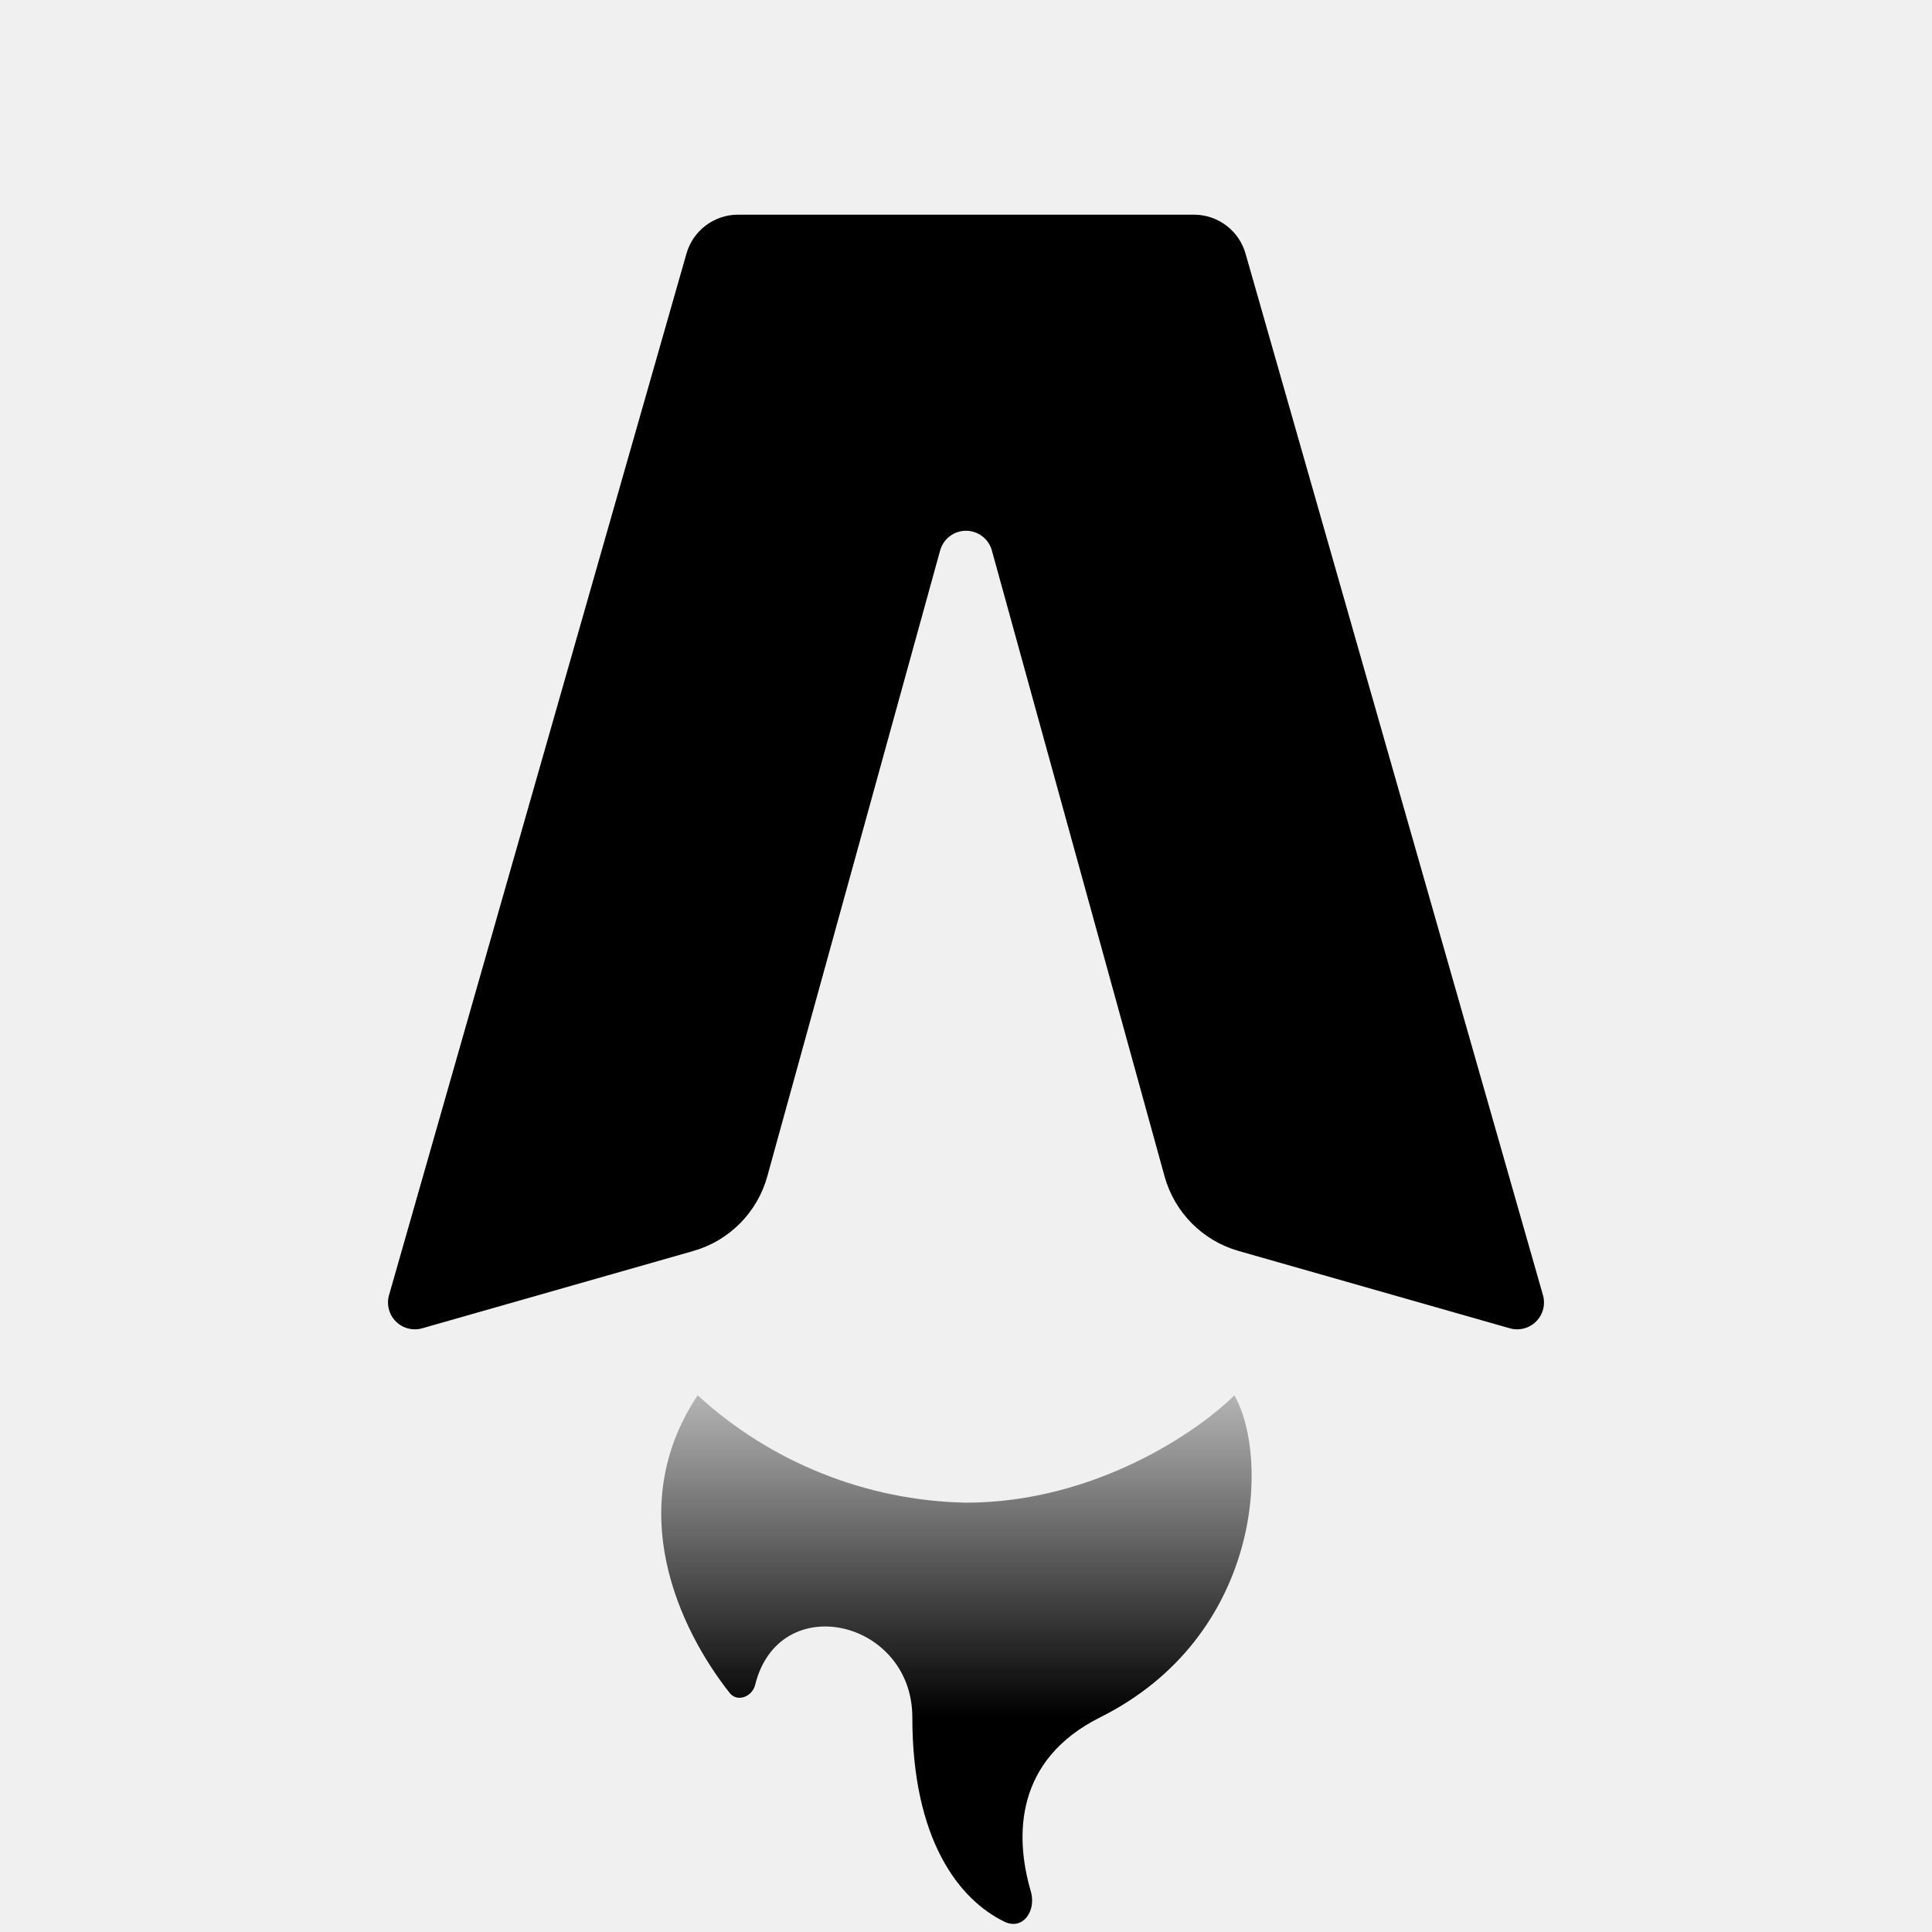
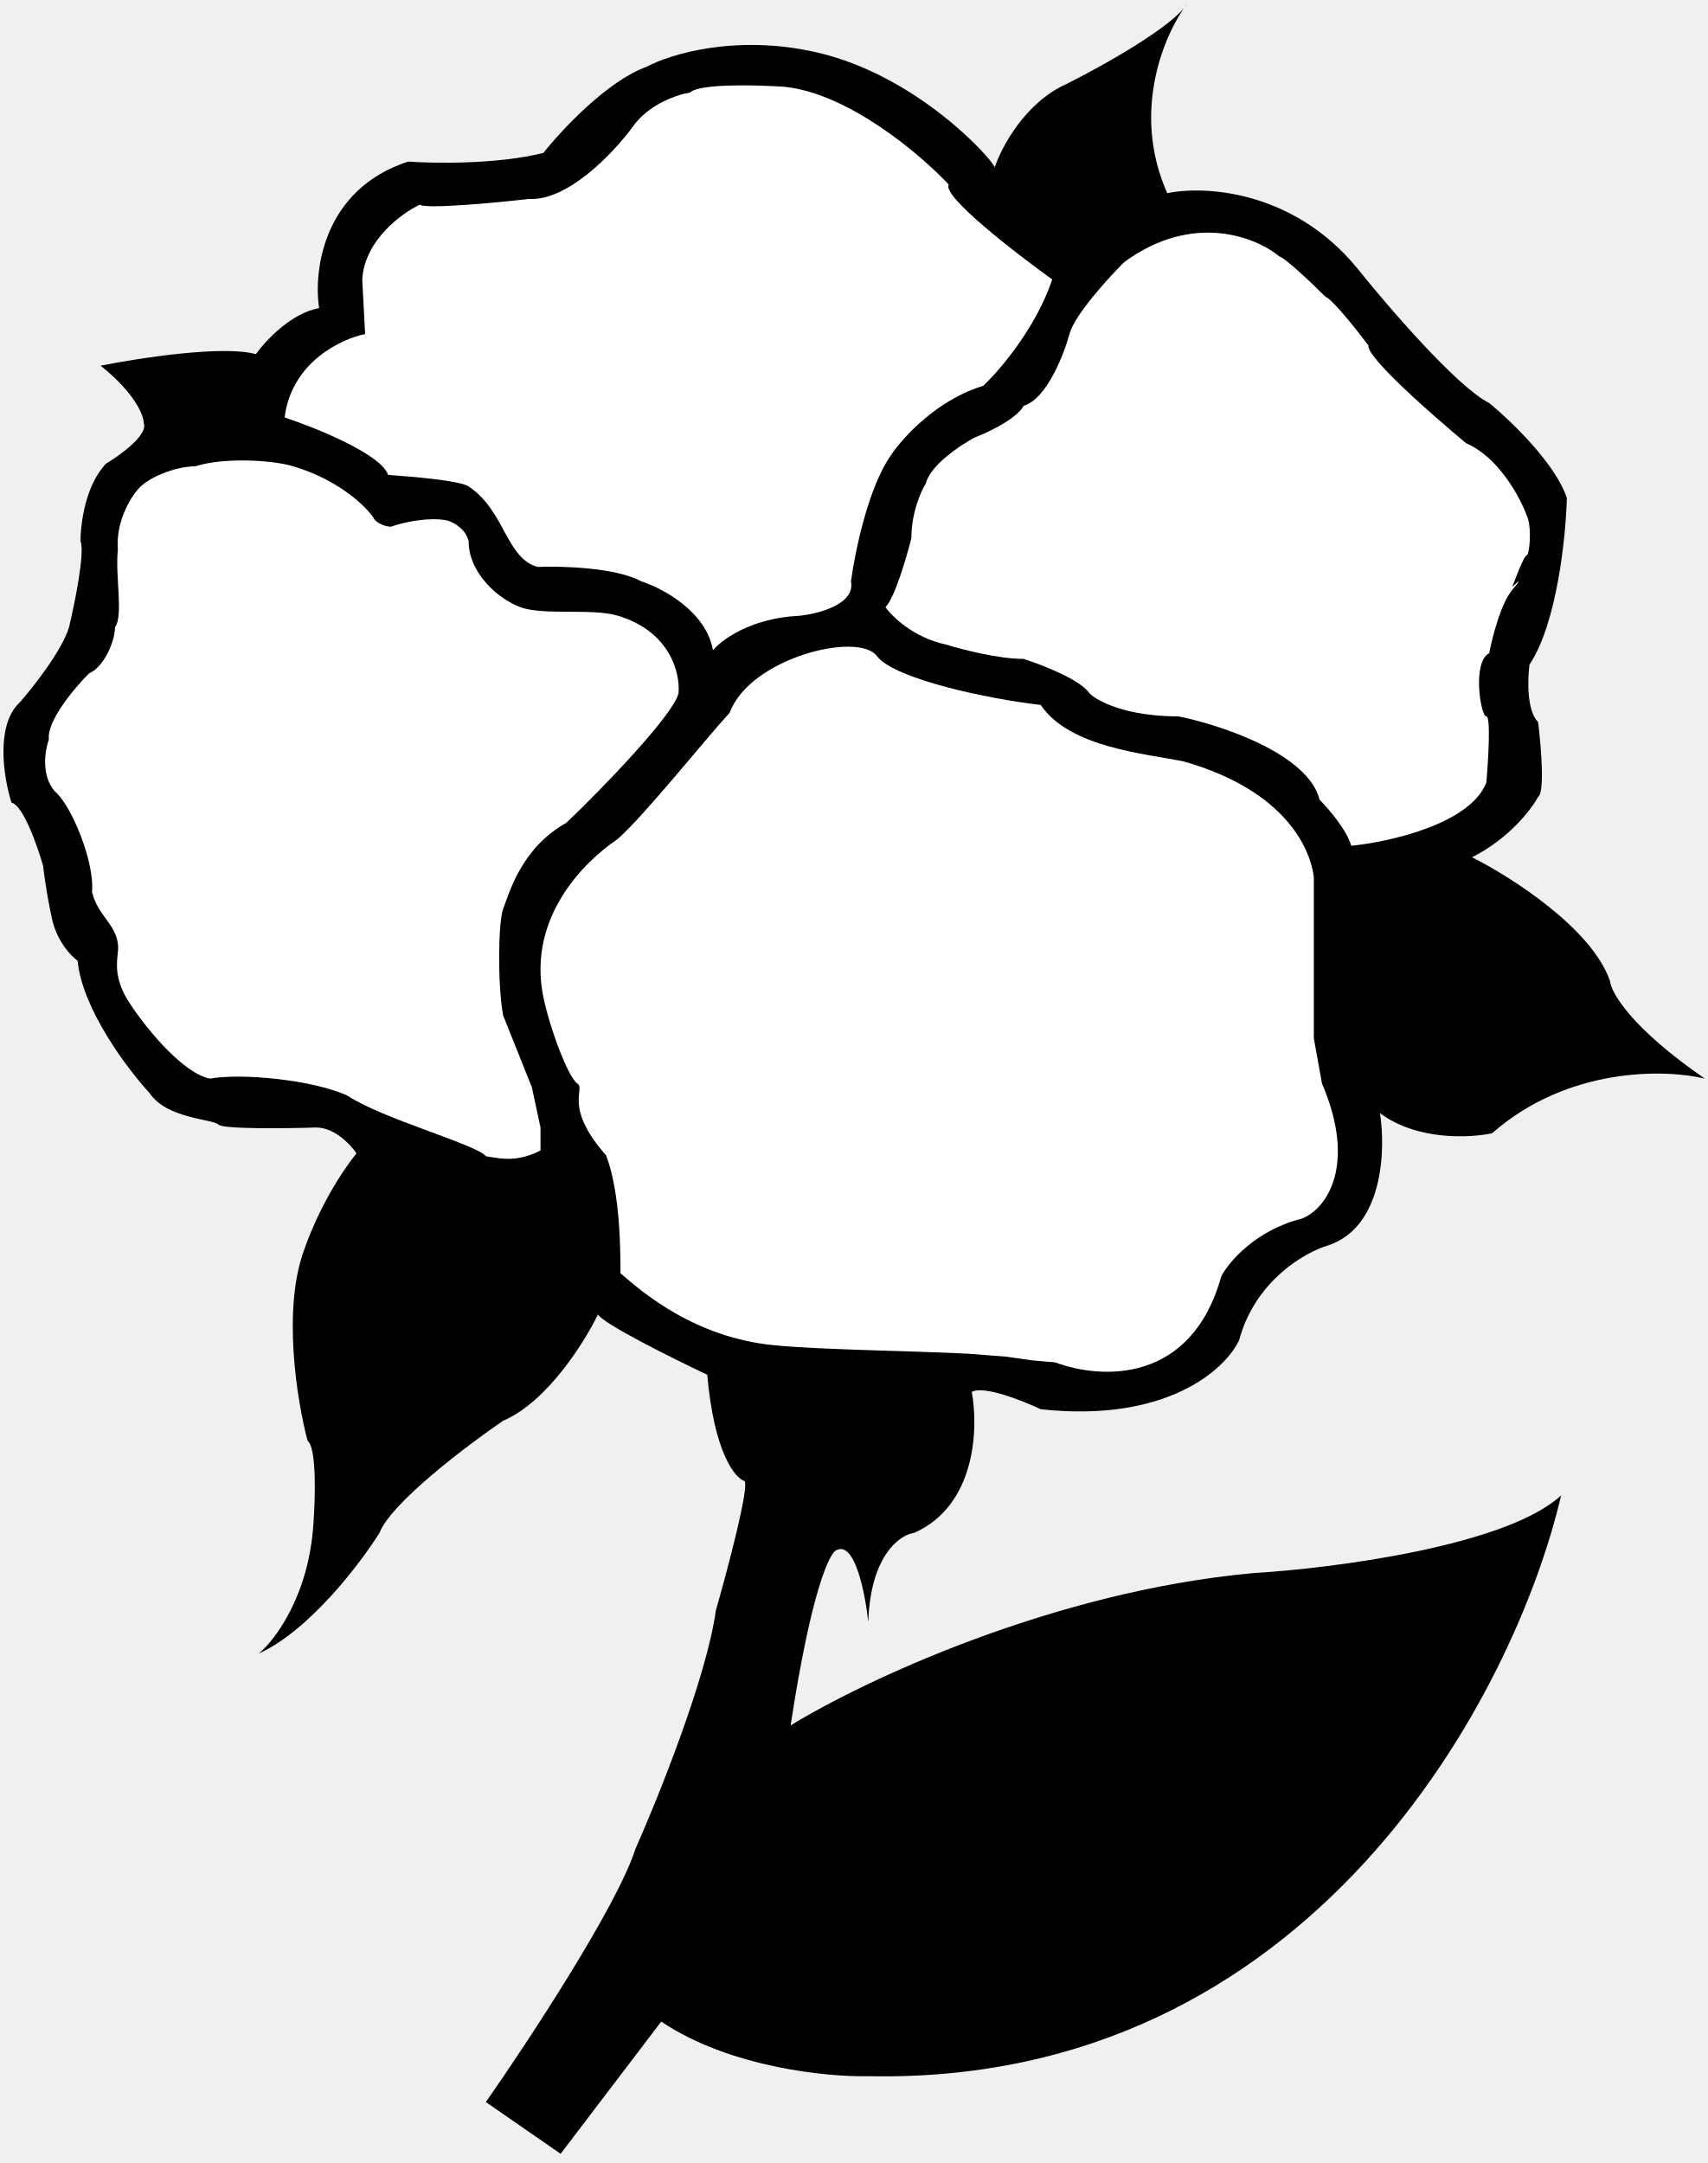
- <svg xmlns="http://www.w3.org/2000/svg" fill="none" viewBox="0 0 36 36">
-   <path fill="#000" d="M22.25 4h-8.5a1 1 0 0 0-.96.73l-5.54 19.4a.5.5 0 0 0 .62.62l5.05-1.44a2 2 0 0 0 1.38-1.4l3.22-11.66a.5.5 0 0 1 .96 0l3.22 11.67a2 2 0 0 0 1.38 1.39l5.05 1.44a.5.5 0 0 0 .62-.62l-5.54-19.4a1 1 0 0 0-.96-.73Z" />
-   <path fill="url(#gradient)" d="M18 28a7.63 7.63 0 0 1-5-2c-1.4 2.1-.35 4.35.6 5.55.14.17.41.07.47-.15.44-1.8 2.93-1.22 2.93.6 0 2.28.87 3.4 1.72 3.81.34.16.59-.2.49-.56-.31-1.05-.29-2.46 1.29-3.25 3-1.5 3.17-4.83 2.5-6-.67.67-2.6 2-5 2Z" />
-   <defs>
-     <linearGradient id="gradient" x1="16" x2="16" y1="32" y2="24" gradientUnits="userSpaceOnUse">
-       <stop stop-color="#000" />
-       <stop offset="1" stop-color="#000" stop-opacity="0" />
-     </linearGradient>
-   </defs>
-   <style>
-     @media (prefers-color-scheme:dark){:root{filter:invert(100%)}}
-   </style>
+ <svg xmlns="http://www.w3.org/2000/svg" width="30" height="38" fill="none" viewBox="0 0 297 376">
+   <path fill="#000" d="m97.5 374.5-13-9c7.333-10.5 22.8-34 26-44 4-9 12.4-29.9 14-41.5 2-7 5.8-21.3 5-22.5-1.667-.5-5.3-4.9-6.5-18.5-6-2.833-18.2-8.9-19-10.5-2.333 4.833-8.9 15.3-16.5 18.5-6.333 4.333-19.5 14.3-21.5 19.5-3.333 5.333-12.2 17-21 21 2.833-2.333 8.7-10.1 9.5-22.5.333-4.333.6-13.3-1-14.5-1.833-6.833-4.5-23.1-.5-33.5 1-3 4.2-10.5 9-16.5-1-1.5-3.8-4.5-7-4.5-5.333.167-16.2.3-17-.5-1-1-9-1-12-5.5-3.833-4.167-11.7-14.6-12.5-23-1.167-.833-3.7-3.5-4.5-7.5-.333-1.5-1.1-5.4-1.5-9-1-3.5-3.5-10.6-5.5-11C.667 135.333-.9 126 3.5 122c2.333-2.667 7.3-9 8.5-13 1-4.167 2.8-13 2-15 0-3 .9-9.9 4.5-13.5 2.5-1.5 7.3-5 6.5-7 0-1.333-1.5-5.2-7.5-10 6.667-1.333 21.4-3.6 27-2 1.667-2.333 6.2-7.2 11-8-1-6.5.7-20.7 15.5-25.5 4.5.333 15.5.5 23.5-1.5 3.167-4 11.2-12.6 18-15 4-2.167 15.5-5.7 29.5-2.5 17.5 4 30.5 18.5 31 20 1.167-3.5 5.3-11.3 12.5-14.5 6-3 18.6-10 21-14-3.833 5-9.9 18.6-3.5 33 6.333-1.333 21.8-.6 33 13 5.333 6.667 17.4 20.7 23 23.5 3.667 3 11.5 10.5 13.5 16.5-.167 6.667-1.7 21.8-6.5 29-.333 2.5-.5 8 1.5 10 .5 4 1.2 12.2 0 13-1.167 2.167-5.1 7.3-11.5 10.5 6.667 3.333 20.8 12.3 24 21.5.167 2 3.7 8.2 16.5 17-6.833-1.667-23.8-2.1-37 9.5-3.833.833-13.1 1.3-19.5-3.5 1 6.333.6 19.8-9 23-4 1.167-12.7 6.1-15.5 16.5-2.333 5-12.5 14.4-34.5 12-3.167-1.5-10-4.2-12-3 1.167 6.167.8 19.7-10 24.5-2.5.333-7.6 3.9-8 15.5-.5-4.833-2.3-14.1-5.5-12.5-1.167.333-4.4 6.9-8 30.5 12.167-7.5 45.3-23.3 80.5-26.5 13.833-.833 43.9-4.7 53.5-13.5-8 34.333-43.3 102.6-120.5 101-7.052.167-24.125-1.5-36-9.5l-17.5 23Z" />
+   <path fill="#fff" d="M258.5 136c-2.8 7.2-16.833 10.333-23.5 11-.8-2.8-4-6.5-5.5-8-2-8-17.167-13-24.5-14.5-9.2 0-14.167-2.667-15.5-4-1.6-2.4-8.333-5-11.5-6-4.4 0-10.833-1.667-13.5-2.5-5.6-1.2-9.333-4.833-10.5-6.5 1.6-1.6 3.667-8.667 4.5-12 0-4.4 1.667-8.167 2.5-9.5.8-3.2 6-6.667 8.5-8 6-2.4 8.167-4.667 8.5-5.5 4-1.2 7-8.833 8-12.5.8-3.2 6.667-9.667 9.5-12.5 12-8.8 23-4.333 27-1 1.2.4 5.833 4.833 8 7 1.2.4 5.5 5.833 7.5 8.5-.4 2 11.167 12.167 17 17 5.6 2.4 9.333 9.333 10.5 12.5 1 2 .5 7 0 7-.4 0-1.833 3.667-2.5 5.5.833-.833 2-1.9 0 .5s-3.5 8.333-4 11c-3 1.5-1.5 11-.5 11 .8 0 .333 7.667 0 11.5Z" />
+   <path fill="#fff" d="M212.41 221.847c-5.2 18.8-20.91 18-28.91 15l-4-.347-4.59-.653-6.5-.5c-9.5-.5-25.833-.667-34-1.5-13.5-1.378-22.5-9-26.5-12.5 0-3.5 0-14-2.5-20.5-7.5-8.5-3.5-11.5-5-12.5-1.664-1.11-5-10.167-6-15.5-2.5-13.334 7-23 13-27 5-4.5 14.5-16.5 19.5-22 3.5-9.5 22.345-14.174 25.59-9.847 3 4 19.5 7.5 28.5 8.5 5 7.5 18.5 8.5 24.91 9.847C224 137.5 228 148 228.5 152.5v28l1.41 7.847c6.09 14.153.834 21.833-3.5 23.5-8 2-12.666 7.5-14 10ZM139 107c-8.4.4-13.5 4.167-15 6-1.2-6.8-8.833-10.833-12.5-12-4.4-2.4-13.833-2.667-18-2.5-5.5-1.5-5.663-9.775-12-14-1.5-1-9.333-1.667-14-2-1.2-3.6-12.5-8.167-18-10 1.2-9.6 9.833-13.667 14-14.5l-.5-9.5c.4-6.8 6.833-11.5 10-13 1.2.8 13.167-.333 19-1 6.8.4 14.833-8.167 18-12.5 2.8-4 7.833-5.667 10-6 1.6-1.6 11.667-1.333 16.5-1 11.2 1.2 23.667 11.833 28.5 17-1.2 2 11.5 11.833 18 16.5-2.8 8.4-9.167 15.833-12 18.5-8 2.4-14 9-16 12-4 5.6-6.333 17-7 22 .8 4-5.667 5.667-9 6Z" />
+   <path fill="#fff" d="M87.5 158c-.83 2.076-1 13 0 18.5l5 12.5 1.5 7v4c-4 2-6.5 1.5-9.5 1-1.5-2-18-6.5-24-10.5-6-2.8-18.5-4-24-3-5-1-12-9.833-14.5-14-2-3.5-1.728-5.951-1.5-8 .5-4.5-3.5-6-4.5-10.5.5-5-3.5-15-6.5-17.5-2.4-2.8-1.667-7.167-1-9-.4-3.2 4.5-9 7-11.5 2.5-1 4.5-5.5 4.5-8 1.5-2 0-9 .5-13.5-.4-4.8 2.167-9 3.5-10.5 1.6-2 6.5-4 10-4 4.5-1.5 13-1.2 17 0 8 2.4 12.667 7 14 9 0 .4 1.5 1.5 3 1.5 4.5-1.5 8.5-1.5 10-1 1.138.38 3 1.5 3.5 3.5 0 5.5 5 10 9 11.5s12.5.13 17 1.5c9.2 2.8 10.833 10.167 10.5 13.5-.8 3.6-13.167 16.5-19.5 22.5-8 4.5-10 12.5-11 15Z" />
</svg>
